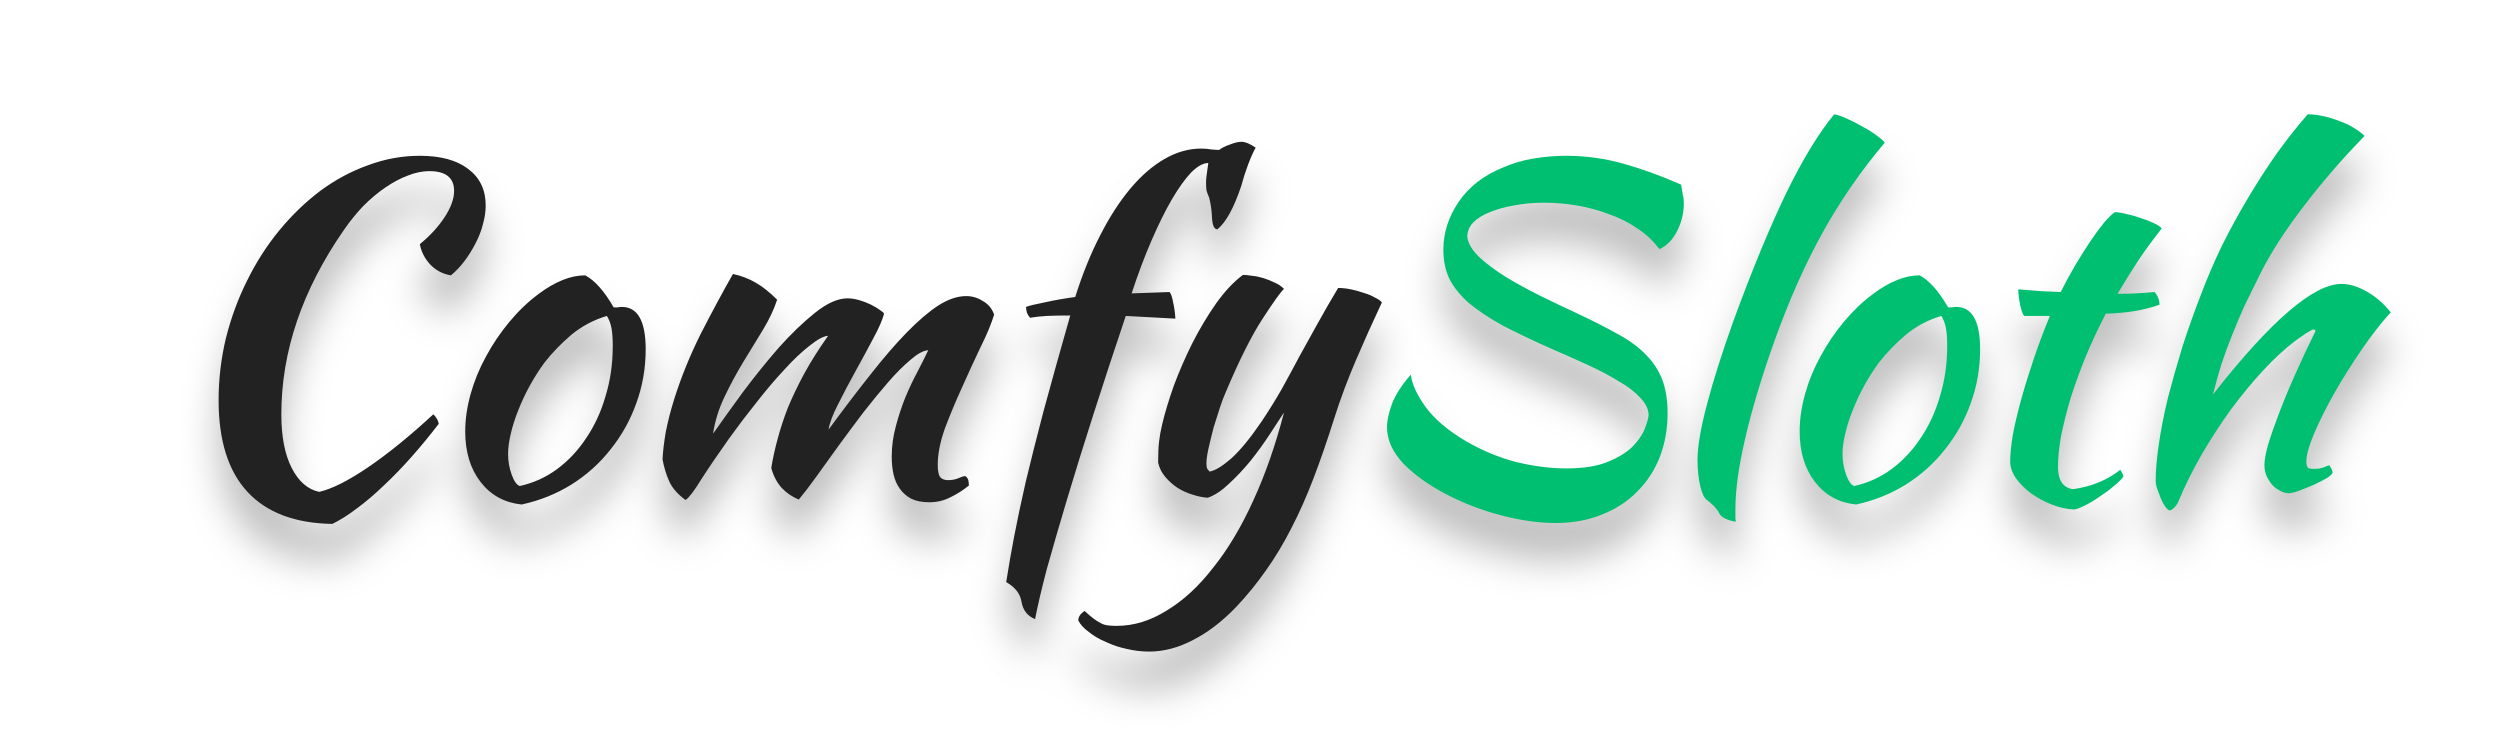
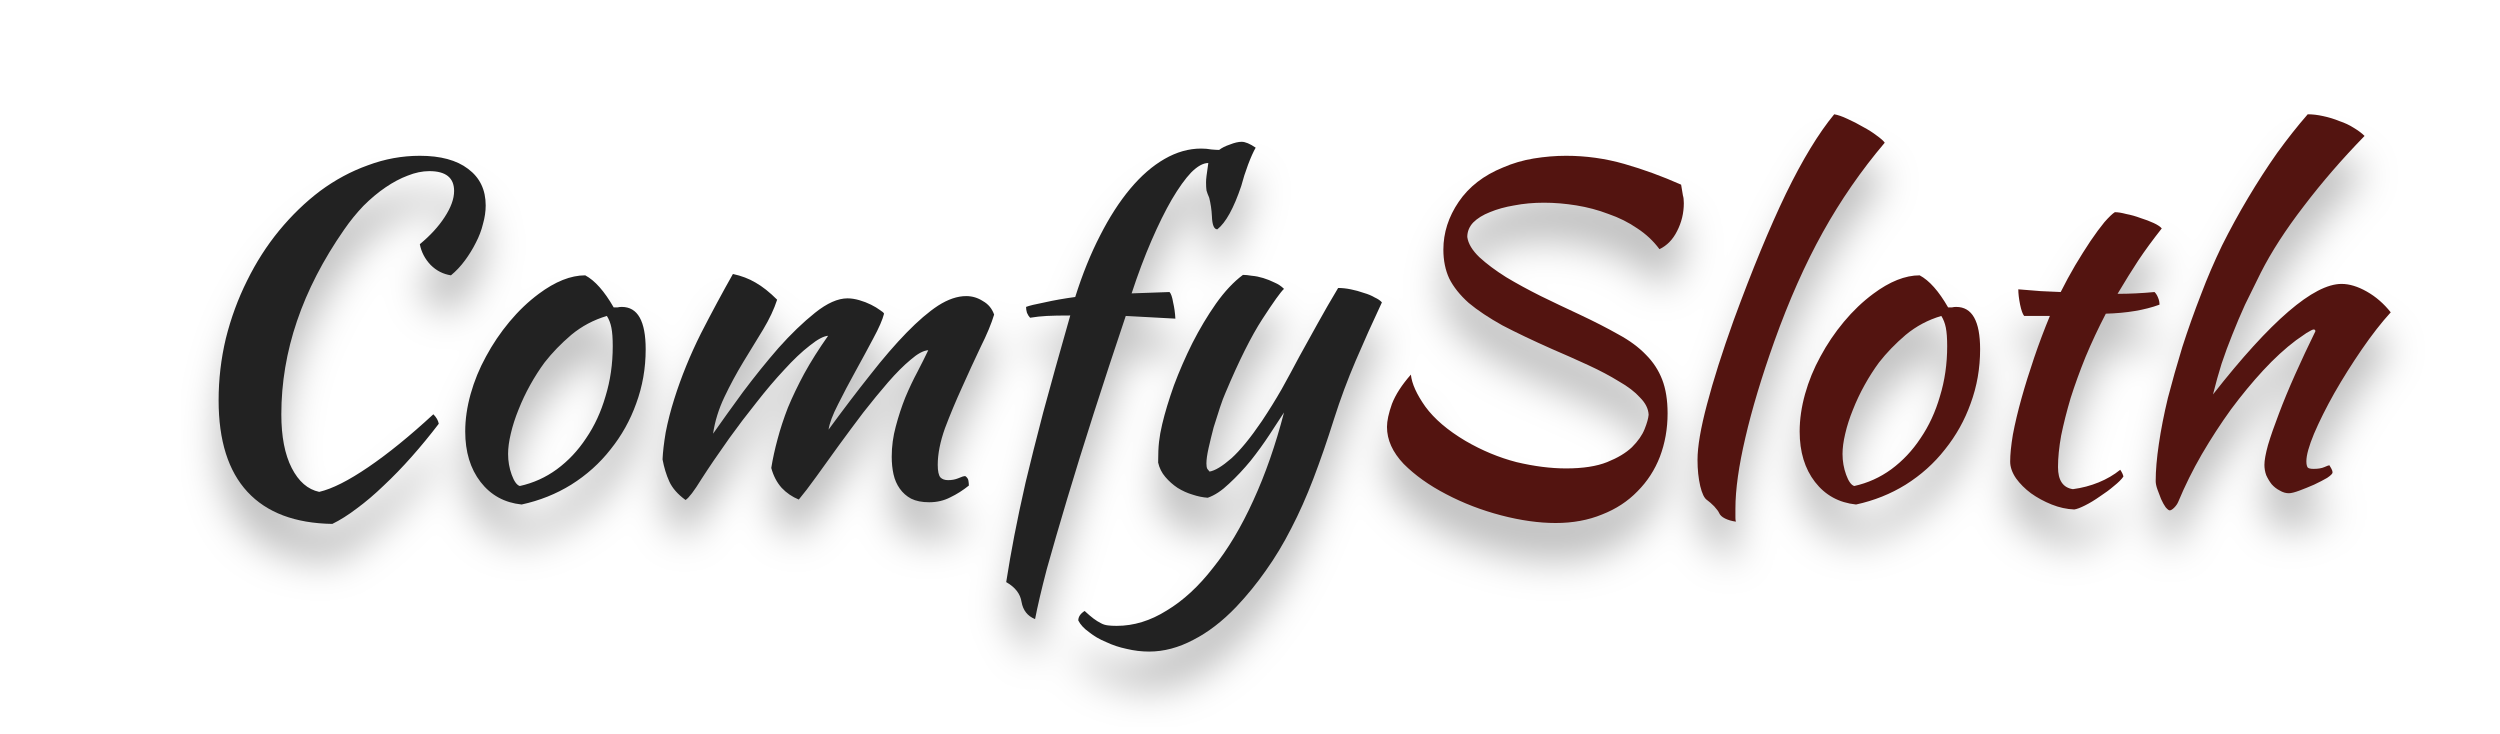
<svg xmlns="http://www.w3.org/2000/svg" width="266" height="78" viewBox="0 0 266 78" fill="none">
  <g filter="url(#filter0_d)">
    <path d="M23.261 42.592C23.261 40.352 23.517 38.16 24.029 36.016C24.573 33.84 25.325 31.792 26.285 29.872C27.245 27.92 28.381 26.144 29.693 24.544C31.037 22.912 32.493 21.504 34.061 20.32C35.661 19.136 37.357 18.224 39.149 17.584C40.941 16.912 42.781 16.576 44.669 16.576C46.877 16.576 48.589 17.04 49.805 17.968C51.053 18.896 51.677 20.192 51.677 21.856C51.677 22.496 51.581 23.152 51.389 23.824C51.229 24.496 50.973 25.168 50.621 25.84C50.301 26.48 49.917 27.104 49.469 27.712C49.021 28.32 48.525 28.848 47.981 29.296C47.149 29.168 46.429 28.8 45.821 28.192C45.213 27.552 44.829 26.816 44.669 25.984C45.789 25.056 46.669 24.096 47.309 23.104C47.981 22.08 48.317 21.152 48.317 20.32C48.317 18.912 47.437 18.208 45.677 18.208C44.941 18.208 44.173 18.368 43.373 18.688C42.605 18.976 41.821 19.392 41.021 19.936C40.221 20.48 39.437 21.136 38.669 21.904C37.933 22.672 37.245 23.52 36.605 24.448C32.157 30.848 29.933 37.392 29.933 44.08C29.933 46.448 30.301 48.352 31.037 49.792C31.773 51.232 32.749 52.08 33.965 52.336C35.341 52.016 37.085 51.136 39.197 49.696C41.309 48.256 43.613 46.384 46.109 44.08C46.429 44.4 46.621 44.736 46.685 45.088C45.757 46.304 44.797 47.472 43.805 48.592C42.813 49.712 41.821 50.736 40.829 51.664C39.869 52.592 38.909 53.408 37.949 54.112C37.021 54.816 36.157 55.36 35.357 55.744C31.389 55.68 28.381 54.544 26.333 52.336C24.285 50.128 23.261 46.88 23.261 42.592ZM55.5 53.68C53.676 53.488 52.22 52.688 51.132 51.28C50.044 49.872 49.5 48.08 49.5 45.904C49.5 44.624 49.692 43.296 50.076 41.92C50.46 40.544 51.004 39.216 51.708 37.936C52.412 36.624 53.244 35.392 54.204 34.24C55.164 33.088 56.204 32.096 57.324 31.264C59.084 29.952 60.732 29.296 62.268 29.296C63.292 29.84 64.3 30.976 65.292 32.704C65.452 32.704 65.596 32.704 65.724 32.704C65.852 32.672 65.996 32.656 66.156 32.656C67.852 32.656 68.7 34.16 68.7 37.168C68.7 39.184 68.364 41.104 67.692 42.928C67.052 44.72 66.14 46.352 64.956 47.824C63.804 49.296 62.412 50.544 60.78 51.568C59.18 52.56 57.42 53.264 55.5 53.68ZM57.948 38.56C57.404 39.296 56.892 40.096 56.412 40.96C55.932 41.824 55.516 42.704 55.164 43.6C54.812 44.464 54.54 45.312 54.348 46.144C54.156 46.944 54.06 47.664 54.06 48.304C54.06 49.072 54.188 49.808 54.444 50.512C54.7 51.216 54.988 51.616 55.308 51.712C56.748 51.392 58.06 50.8 59.244 49.936C60.46 49.04 61.5 47.936 62.364 46.624C63.26 45.312 63.948 43.824 64.428 42.16C64.94 40.496 65.196 38.72 65.196 36.832C65.196 36 65.148 35.344 65.052 34.864C64.956 34.384 64.796 33.968 64.572 33.616C63.164 34.032 61.9 34.704 60.78 35.632C59.692 36.56 58.748 37.536 57.948 38.56ZM98.767 37.264C98.255 37.296 97.631 37.632 96.895 38.272C96.159 38.88 95.359 39.68 94.495 40.672C93.663 41.632 92.783 42.704 91.855 43.888C90.959 45.072 90.079 46.256 89.215 47.44C88.383 48.592 87.599 49.68 86.863 50.704C86.127 51.728 85.503 52.544 84.991 53.152C84.287 52.864 83.679 52.448 83.167 51.904C82.655 51.328 82.287 50.624 82.063 49.792C82.223 48.8 82.447 47.776 82.735 46.72C83.023 45.632 83.391 44.512 83.839 43.36C84.319 42.208 84.895 41.008 85.567 39.76C86.271 38.48 87.119 37.136 88.111 35.728C87.631 35.76 86.975 36.112 86.143 36.784C85.311 37.424 84.415 38.272 83.455 39.328C82.495 40.352 81.503 41.52 80.479 42.832C79.455 44.112 78.495 45.376 77.599 46.624C76.415 48.288 75.423 49.744 74.623 50.992C73.855 52.24 73.295 52.976 72.943 53.2C72.111 52.592 71.535 51.936 71.215 51.232C70.895 50.528 70.655 49.744 70.495 48.88C70.527 48.112 70.639 47.152 70.831 46C71.055 44.848 71.359 43.664 71.743 42.448C72.479 40.112 73.423 37.792 74.575 35.488C75.759 33.184 76.895 31.072 77.983 29.152C78.879 29.344 79.679 29.648 80.383 30.064C81.119 30.48 81.887 31.088 82.687 31.888C82.367 32.88 81.871 33.936 81.199 35.056C80.527 36.144 79.823 37.296 79.087 38.512C78.351 39.728 77.679 40.976 77.071 42.256C76.463 43.536 76.063 44.832 75.871 46.144C76.767 44.864 77.823 43.392 79.039 41.728C80.287 40.064 81.551 38.496 82.831 37.024C84.143 35.552 85.439 34.304 86.719 33.28C87.999 32.256 89.151 31.744 90.175 31.744C90.559 31.744 90.975 31.808 91.423 31.936C91.871 32.064 92.287 32.224 92.671 32.416C93.055 32.608 93.375 32.8 93.631 32.992C93.887 33.152 94.031 33.28 94.063 33.376C93.903 34.016 93.519 34.896 92.911 36.016C92.335 37.104 91.711 38.256 91.039 39.472C90.367 40.688 89.743 41.872 89.167 43.024C88.591 44.144 88.255 45.04 88.159 45.712C89.727 43.568 91.199 41.632 92.575 39.904C93.951 38.144 95.247 36.64 96.463 35.392C97.679 34.144 98.799 33.184 99.823 32.512C100.879 31.84 101.871 31.504 102.799 31.504C103.439 31.504 104.031 31.68 104.575 32.032C105.151 32.352 105.551 32.832 105.775 33.472C105.487 34.432 105.007 35.584 104.335 36.928C103.695 38.272 103.039 39.696 102.367 41.2C101.695 42.672 101.087 44.128 100.543 45.568C100.031 47.008 99.775 48.304 99.775 49.456C99.775 50.128 99.871 50.576 100.063 50.8C100.255 50.992 100.527 51.088 100.879 51.088C101.263 51.088 101.615 51.024 101.935 50.896C102.287 50.736 102.543 50.656 102.703 50.656C102.895 50.784 103.007 50.944 103.039 51.136C103.071 51.328 103.087 51.504 103.087 51.664C102.447 52.176 101.791 52.592 101.119 52.912C100.447 53.264 99.695 53.44 98.863 53.44C98.095 53.44 97.455 53.312 96.943 53.056C96.463 52.8 96.063 52.448 95.743 52C95.423 51.552 95.199 51.04 95.071 50.464C94.943 49.888 94.879 49.264 94.879 48.592C94.879 47.504 95.023 46.432 95.311 45.376C95.599 44.288 95.935 43.264 96.319 42.304C96.735 41.312 97.167 40.4 97.615 39.568C98.063 38.704 98.447 37.936 98.767 37.264ZM110.132 65.872C109.332 65.552 108.852 64.944 108.692 64.048C108.564 63.184 108.02 62.48 107.06 61.936C107.316 60.304 107.604 58.656 107.924 56.992C108.244 55.328 108.644 53.44 109.124 51.328C109.636 49.184 110.26 46.704 110.996 43.888C111.764 41.04 112.724 37.6 113.876 33.568C112.82 33.568 111.988 33.584 111.38 33.616C110.772 33.648 110.18 33.712 109.604 33.808C109.476 33.68 109.364 33.504 109.268 33.28C109.204 33.056 109.172 32.848 109.172 32.656C109.492 32.528 110.148 32.368 111.14 32.176C112.132 31.952 113.22 31.76 114.404 31.6C115.172 29.168 116.052 26.992 117.044 25.072C118.036 23.12 119.108 21.456 120.26 20.08C121.412 18.704 122.628 17.648 123.908 16.912C125.188 16.176 126.484 15.808 127.796 15.808C128.18 15.808 128.548 15.84 128.9 15.904C129.252 15.936 129.524 15.952 129.716 15.952C130.004 15.728 130.388 15.536 130.868 15.376C131.348 15.184 131.764 15.088 132.116 15.088C132.5 15.088 132.996 15.296 133.604 15.712C133.348 16.16 133.076 16.768 132.788 17.536C132.5 18.304 132.26 19.056 132.068 19.792C131.268 22.16 130.42 23.696 129.524 24.4C129.172 24.4 128.98 23.936 128.948 23.008C128.916 22.336 128.82 21.68 128.66 21.04C128.532 20.752 128.436 20.496 128.372 20.272C128.34 20.048 128.324 19.76 128.324 19.408C128.324 19.216 128.34 18.992 128.372 18.736C128.404 18.448 128.468 17.984 128.564 17.344C128.02 17.344 127.412 17.68 126.74 18.352C126.1 19.024 125.412 19.984 124.676 21.232C123.972 22.448 123.252 23.904 122.516 25.6C121.78 27.296 121.076 29.168 120.404 31.216L124.436 31.072C124.596 31.232 124.724 31.6 124.82 32.176C124.948 32.72 125.028 33.296 125.06 33.904L119.78 33.616C118.564 37.232 117.428 40.688 116.372 43.984C115.316 47.28 114.372 50.32 113.54 53.104C112.708 55.888 111.988 58.368 111.38 60.544C110.804 62.752 110.388 64.528 110.132 65.872ZM141.946 44.56C141.21 46.896 140.474 49.024 139.738 50.944C139.002 52.864 138.218 54.624 137.386 56.224C136.554 57.856 135.658 59.344 134.698 60.688C133.738 62.064 132.682 63.36 131.53 64.576C130.058 66.112 128.538 67.28 126.97 68.08C125.402 68.912 123.834 69.328 122.266 69.328C121.466 69.328 120.666 69.232 119.866 69.04C119.098 68.88 118.378 68.64 117.706 68.32C117.002 68.032 116.394 67.68 115.882 67.264C115.338 66.88 114.954 66.464 114.73 66.016C114.73 65.632 114.954 65.296 115.402 65.008C115.786 65.36 116.106 65.632 116.362 65.824C116.618 66.016 116.874 66.176 117.13 66.304C117.354 66.432 117.61 66.512 117.898 66.544C118.154 66.576 118.458 66.592 118.81 66.592C120.634 66.592 122.41 66.048 124.138 64.96C125.898 63.904 127.546 62.384 129.082 60.4C130.65 58.448 132.074 56.064 133.354 53.248C134.634 50.464 135.722 47.344 136.618 43.888C136.202 44.528 135.69 45.312 135.082 46.24C134.474 47.168 133.802 48.096 133.066 49.024C132.33 49.92 131.562 50.736 130.762 51.472C129.994 52.208 129.242 52.704 128.506 52.96C127.994 52.928 127.45 52.816 126.874 52.624C126.33 52.464 125.802 52.224 125.29 51.904C124.81 51.584 124.378 51.2 123.994 50.752C123.61 50.304 123.354 49.792 123.226 49.216C123.226 48.288 123.258 47.552 123.322 47.008C123.386 46.432 123.498 45.808 123.658 45.136C123.946 43.92 124.362 42.544 124.906 41.008C125.482 39.472 126.138 37.968 126.874 36.496C127.642 34.992 128.474 33.6 129.37 32.32C130.298 31.008 131.258 29.984 132.25 29.248C132.506 29.248 132.826 29.28 133.21 29.344C133.594 29.376 133.994 29.456 134.41 29.584C134.826 29.712 135.226 29.872 135.61 30.064C135.994 30.224 136.33 30.448 136.618 30.736C136.266 31.056 135.498 32.128 134.314 33.952C133.13 35.776 131.818 38.4 130.378 41.824C130.218 42.176 130.026 42.688 129.802 43.36C129.578 44.032 129.354 44.736 129.13 45.472C128.938 46.208 128.762 46.928 128.602 47.632C128.442 48.336 128.362 48.896 128.362 49.312C128.362 49.568 128.394 49.76 128.458 49.888C128.554 50.016 128.634 50.112 128.698 50.176C129.274 50.08 130.042 49.616 131.002 48.784C131.962 47.92 133.05 46.592 134.266 44.8C135.034 43.648 135.738 42.512 136.378 41.392C137.018 40.24 137.642 39.088 138.25 37.936C138.89 36.784 139.546 35.6 140.218 34.384C140.89 33.168 141.61 31.92 142.378 30.64C142.794 30.64 143.242 30.688 143.722 30.784C144.202 30.88 144.666 31.008 145.114 31.168C145.562 31.296 145.946 31.456 146.266 31.648C146.618 31.808 146.874 31.984 147.034 32.176C146.042 34.288 145.114 36.352 144.25 38.368C143.386 40.384 142.618 42.448 141.946 44.56Z" fill="#222222" />
-     <path d="M178.871 19.648C178.967 20.192 179.031 20.576 179.063 20.8C179.127 20.992 179.159 21.264 179.159 21.616C179.159 22.672 178.919 23.664 178.439 24.592C177.991 25.488 177.367 26.128 176.567 26.512C175.927 25.648 175.143 24.912 174.215 24.304C173.287 23.664 172.263 23.152 171.143 22.768C170.055 22.352 168.919 22.048 167.735 21.856C166.551 21.664 165.399 21.568 164.279 21.568C163.159 21.568 162.103 21.664 161.111 21.856C160.151 22.016 159.287 22.256 158.519 22.576C157.783 22.864 157.191 23.232 156.743 23.68C156.327 24.128 156.119 24.64 156.119 25.216C156.215 25.92 156.647 26.64 157.415 27.376C158.183 28.08 159.127 28.784 160.247 29.488C161.367 30.16 162.599 30.832 163.943 31.504C165.319 32.176 166.663 32.816 167.975 33.424C169.607 34.192 171.015 34.912 172.199 35.584C173.383 36.224 174.359 36.944 175.127 37.744C175.895 38.512 176.471 39.392 176.855 40.384C177.239 41.376 177.431 42.576 177.431 43.984C177.431 45.616 177.159 47.152 176.615 48.592C176.071 50 175.271 51.232 174.215 52.288C173.191 53.344 171.943 54.16 170.471 54.736C168.999 55.344 167.351 55.648 165.527 55.648C163.735 55.648 161.799 55.376 159.719 54.832C157.639 54.288 155.687 53.536 153.863 52.576C152.071 51.648 150.567 50.576 149.351 49.36C148.167 48.112 147.575 46.8 147.575 45.424C147.575 44.784 147.751 43.968 148.103 42.976C148.487 41.984 149.159 40.944 150.119 39.856C150.215 40.816 150.727 41.952 151.655 43.264C152.615 44.576 154.039 45.792 155.927 46.912C157.687 47.936 159.495 48.688 161.351 49.168C163.239 49.616 164.999 49.84 166.631 49.84C168.423 49.84 169.879 49.616 170.999 49.168C172.119 48.72 172.999 48.192 173.639 47.584C174.279 46.944 174.727 46.304 174.983 45.664C175.239 45.024 175.383 44.512 175.415 44.128C175.383 43.488 175.079 42.88 174.503 42.304C173.959 41.696 173.207 41.12 172.247 40.576C171.319 40 170.231 39.424 168.983 38.848C167.735 38.272 166.439 37.696 165.095 37.12C163.079 36.224 161.335 35.392 159.863 34.624C158.423 33.824 157.223 33.024 156.263 32.224C155.335 31.392 154.647 30.528 154.199 29.632C153.783 28.736 153.575 27.712 153.575 26.56C153.575 24.768 154.119 23.072 155.207 21.472C156.295 19.872 157.863 18.656 159.911 17.824C160.935 17.376 162.023 17.056 163.175 16.864C164.359 16.672 165.511 16.576 166.631 16.576C168.743 16.576 170.807 16.864 172.823 17.44C174.839 18.016 176.855 18.752 178.871 19.648ZM180.616 48.928C180.616 47.52 180.952 45.552 181.624 43.024C182.296 40.464 183.24 37.488 184.456 34.096C186.44 28.688 188.296 24.192 190.024 20.608C191.784 16.992 193.496 14.176 195.16 12.16C195.544 12.224 196.008 12.384 196.552 12.64C197.128 12.896 197.688 13.184 198.232 13.504C198.776 13.792 199.256 14.096 199.672 14.416C200.12 14.736 200.408 14.992 200.536 15.184C198.04 18.128 195.848 21.296 193.96 24.688C192.072 28.08 190.344 31.968 188.776 36.352C187.432 40.128 186.408 43.536 185.704 46.576C185 49.584 184.648 52.096 184.648 54.112C184.648 54.656 184.648 54.992 184.648 55.12C184.648 55.248 184.664 55.376 184.696 55.504C184.248 55.44 183.864 55.328 183.544 55.168C183.224 55.008 183.016 54.816 182.92 54.592C182.856 54.432 182.68 54.192 182.392 53.872C182.104 53.584 181.848 53.36 181.624 53.2C181.336 53.008 181.096 52.512 180.904 51.712C180.712 50.88 180.616 49.952 180.616 48.928ZM197.484 53.68C195.66 53.488 194.204 52.688 193.116 51.28C192.028 49.872 191.484 48.08 191.484 45.904C191.484 44.624 191.676 43.296 192.06 41.92C192.444 40.544 192.988 39.216 193.692 37.936C194.396 36.624 195.228 35.392 196.188 34.24C197.148 33.088 198.188 32.096 199.308 31.264C201.068 29.952 202.716 29.296 204.252 29.296C205.276 29.84 206.284 30.976 207.276 32.704C207.436 32.704 207.58 32.704 207.708 32.704C207.836 32.672 207.98 32.656 208.14 32.656C209.836 32.656 210.684 34.16 210.684 37.168C210.684 39.184 210.348 41.104 209.676 42.928C209.036 44.72 208.124 46.352 206.94 47.824C205.788 49.296 204.396 50.544 202.764 51.568C201.164 52.56 199.404 53.264 197.484 53.68ZM199.932 38.56C199.388 39.296 198.876 40.096 198.396 40.96C197.916 41.824 197.5 42.704 197.148 43.6C196.796 44.464 196.524 45.312 196.332 46.144C196.14 46.944 196.044 47.664 196.044 48.304C196.044 49.072 196.172 49.808 196.428 50.512C196.684 51.216 196.972 51.616 197.292 51.712C198.732 51.392 200.044 50.8 201.228 49.936C202.444 49.04 203.484 47.936 204.348 46.624C205.244 45.312 205.932 43.824 206.412 42.16C206.924 40.496 207.18 38.72 207.18 36.832C207.18 36 207.132 35.344 207.036 34.864C206.94 34.384 206.78 33.968 206.556 33.616C205.148 34.032 203.884 34.704 202.764 35.632C201.676 36.56 200.732 37.536 199.932 38.56ZM215.371 33.616C215.211 33.424 215.067 33.024 214.939 32.416C214.811 31.776 214.747 31.232 214.747 30.784C215.579 30.848 216.379 30.912 217.147 30.976C217.915 31.008 218.619 31.04 219.259 31.072C219.739 30.112 220.251 29.168 220.795 28.24C221.371 27.28 221.915 26.416 222.427 25.648C222.971 24.848 223.467 24.176 223.915 23.632C224.395 23.088 224.763 22.736 225.019 22.576C225.339 22.576 225.739 22.64 226.219 22.768C226.731 22.864 227.243 23.008 227.755 23.2C228.267 23.36 228.731 23.536 229.147 23.728C229.563 23.92 229.851 24.112 230.011 24.304C229.051 25.52 228.219 26.656 227.515 27.712C226.843 28.736 226.107 29.92 225.307 31.264C225.947 31.264 226.587 31.248 227.227 31.216C227.899 31.184 228.571 31.136 229.243 31.072C229.403 31.232 229.531 31.44 229.627 31.696C229.723 31.92 229.771 32.16 229.771 32.416C228.203 32.992 226.299 33.312 224.059 33.376C223.259 34.912 222.539 36.448 221.899 37.984C221.291 39.488 220.763 40.944 220.315 42.352C219.899 43.76 219.563 45.088 219.307 46.336C219.083 47.584 218.971 48.704 218.971 49.696C218.971 51.104 219.499 51.888 220.555 52.048C221.515 51.92 222.427 51.68 223.291 51.328C224.155 50.976 224.923 50.528 225.595 49.984C225.787 50.272 225.899 50.512 225.931 50.704C225.739 50.992 225.403 51.328 224.923 51.712C224.475 52.096 223.979 52.464 223.435 52.816C222.891 53.2 222.363 53.52 221.851 53.776C221.339 54.032 220.955 54.176 220.699 54.208C219.899 54.176 219.099 54 218.299 53.68C217.499 53.36 216.763 52.96 216.091 52.48C215.451 52 214.923 51.472 214.507 50.896C214.091 50.288 213.883 49.696 213.883 49.12C213.883 48.352 213.979 47.392 214.171 46.24C214.395 45.056 214.699 43.776 215.083 42.4C215.467 41.024 215.915 39.584 216.427 38.08C216.939 36.576 217.499 35.088 218.107 33.616H215.371ZM229.366 51.184C229.366 50.064 229.478 48.752 229.702 47.248C229.926 45.712 230.246 44.08 230.662 42.352C231.11 40.624 231.622 38.816 232.198 36.928C232.806 35.04 233.478 33.152 234.214 31.264C234.854 29.568 235.59 27.856 236.422 26.128C237.286 24.4 238.214 22.704 239.206 21.04C240.198 19.376 241.222 17.792 242.278 16.288C243.366 14.784 244.454 13.408 245.542 12.16C246.054 12.16 246.598 12.224 247.174 12.352C247.782 12.48 248.358 12.656 248.902 12.88C249.478 13.072 249.99 13.312 250.438 13.6C250.918 13.888 251.302 14.176 251.59 14.464C249.19 16.928 247.03 19.424 245.11 21.952C243.19 24.448 241.67 26.8 240.55 29.008C239.942 30.224 239.382 31.36 238.87 32.416C238.39 33.472 237.942 34.528 237.526 35.584C237.11 36.608 236.726 37.648 236.374 38.704C236.054 39.728 235.75 40.816 235.462 41.968C241.606 34.128 246.166 30.208 249.142 30.208C249.974 30.208 250.87 30.48 251.83 31.024C252.79 31.568 253.638 32.304 254.374 33.232C253.382 34.32 252.358 35.632 251.302 37.168C250.246 38.704 249.27 40.256 248.374 41.824C247.51 43.36 246.79 44.8 246.214 46.144C245.67 47.456 245.398 48.432 245.398 49.072C245.398 49.392 245.446 49.616 245.542 49.744C245.638 49.84 245.846 49.888 246.166 49.888C246.646 49.888 247.03 49.824 247.318 49.696C247.606 49.568 247.782 49.504 247.846 49.504C248.006 49.76 248.102 49.936 248.134 50.032C248.166 50.128 248.182 50.208 248.182 50.272C248.182 50.4 247.99 50.592 247.606 50.848C247.222 51.072 246.758 51.312 246.214 51.568C245.702 51.792 245.19 52 244.678 52.192C244.166 52.384 243.782 52.48 243.526 52.48C243.206 52.48 242.886 52.384 242.566 52.192C242.246 52.032 241.958 51.808 241.702 51.52C241.478 51.232 241.286 50.912 241.126 50.56C240.998 50.208 240.934 49.84 240.934 49.456C240.934 48.976 241.062 48.272 241.318 47.344C241.606 46.384 241.99 45.28 242.47 44.032C242.95 42.752 243.526 41.36 244.198 39.856C244.87 38.352 245.59 36.816 246.358 35.248C246.358 35.12 246.294 35.056 246.166 35.056C246.07 35.056 245.814 35.184 245.398 35.44C245.014 35.696 244.646 35.952 244.294 36.208C243.142 37.072 241.974 38.144 240.79 39.424C239.638 40.672 238.502 42.048 237.382 43.552C236.294 45.056 235.254 46.656 234.262 48.352C233.302 50.016 232.47 51.696 231.766 53.392C231.67 53.616 231.526 53.824 231.334 54.016C231.142 54.208 230.982 54.304 230.854 54.304C230.758 54.304 230.614 54.192 230.422 53.968C230.262 53.744 230.102 53.456 229.942 53.104C229.814 52.784 229.686 52.448 229.558 52.096C229.43 51.744 229.366 51.44 229.366 51.184Z" fill="#01bf71" />
+     <path d="M178.871 19.648C178.967 20.192 179.031 20.576 179.063 20.8C179.127 20.992 179.159 21.264 179.159 21.616C179.159 22.672 178.919 23.664 178.439 24.592C177.991 25.488 177.367 26.128 176.567 26.512C175.927 25.648 175.143 24.912 174.215 24.304C173.287 23.664 172.263 23.152 171.143 22.768C170.055 22.352 168.919 22.048 167.735 21.856C166.551 21.664 165.399 21.568 164.279 21.568C163.159 21.568 162.103 21.664 161.111 21.856C160.151 22.016 159.287 22.256 158.519 22.576C157.783 22.864 157.191 23.232 156.743 23.68C156.327 24.128 156.119 24.64 156.119 25.216C156.215 25.92 156.647 26.64 157.415 27.376C158.183 28.08 159.127 28.784 160.247 29.488C161.367 30.16 162.599 30.832 163.943 31.504C165.319 32.176 166.663 32.816 167.975 33.424C169.607 34.192 171.015 34.912 172.199 35.584C173.383 36.224 174.359 36.944 175.127 37.744C175.895 38.512 176.471 39.392 176.855 40.384C177.239 41.376 177.431 42.576 177.431 43.984C177.431 45.616 177.159 47.152 176.615 48.592C176.071 50 175.271 51.232 174.215 52.288C173.191 53.344 171.943 54.16 170.471 54.736C168.999 55.344 167.351 55.648 165.527 55.648C163.735 55.648 161.799 55.376 159.719 54.832C157.639 54.288 155.687 53.536 153.863 52.576C152.071 51.648 150.567 50.576 149.351 49.36C148.167 48.112 147.575 46.8 147.575 45.424C147.575 44.784 147.751 43.968 148.103 42.976C148.487 41.984 149.159 40.944 150.119 39.856C150.215 40.816 150.727 41.952 151.655 43.264C152.615 44.576 154.039 45.792 155.927 46.912C157.687 47.936 159.495 48.688 161.351 49.168C163.239 49.616 164.999 49.84 166.631 49.84C168.423 49.84 169.879 49.616 170.999 49.168C172.119 48.72 172.999 48.192 173.639 47.584C174.279 46.944 174.727 46.304 174.983 45.664C175.239 45.024 175.383 44.512 175.415 44.128C175.383 43.488 175.079 42.88 174.503 42.304C173.959 41.696 173.207 41.12 172.247 40.576C171.319 40 170.231 39.424 168.983 38.848C167.735 38.272 166.439 37.696 165.095 37.12C163.079 36.224 161.335 35.392 159.863 34.624C158.423 33.824 157.223 33.024 156.263 32.224C155.335 31.392 154.647 30.528 154.199 29.632C153.783 28.736 153.575 27.712 153.575 26.56C153.575 24.768 154.119 23.072 155.207 21.472C156.295 19.872 157.863 18.656 159.911 17.824C160.935 17.376 162.023 17.056 163.175 16.864C164.359 16.672 165.511 16.576 166.631 16.576C168.743 16.576 170.807 16.864 172.823 17.44C174.839 18.016 176.855 18.752 178.871 19.648ZM180.616 48.928C180.616 47.52 180.952 45.552 181.624 43.024C182.296 40.464 183.24 37.488 184.456 34.096C186.44 28.688 188.296 24.192 190.024 20.608C191.784 16.992 193.496 14.176 195.16 12.16C195.544 12.224 196.008 12.384 196.552 12.64C197.128 12.896 197.688 13.184 198.232 13.504C198.776 13.792 199.256 14.096 199.672 14.416C200.12 14.736 200.408 14.992 200.536 15.184C198.04 18.128 195.848 21.296 193.96 24.688C192.072 28.08 190.344 31.968 188.776 36.352C187.432 40.128 186.408 43.536 185.704 46.576C185 49.584 184.648 52.096 184.648 54.112C184.648 54.656 184.648 54.992 184.648 55.12C184.648 55.248 184.664 55.376 184.696 55.504C184.248 55.44 183.864 55.328 183.544 55.168C183.224 55.008 183.016 54.816 182.92 54.592C182.856 54.432 182.68 54.192 182.392 53.872C182.104 53.584 181.848 53.36 181.624 53.2C181.336 53.008 181.096 52.512 180.904 51.712C180.712 50.88 180.616 49.952 180.616 48.928ZM197.484 53.68C195.66 53.488 194.204 52.688 193.116 51.28C192.028 49.872 191.484 48.08 191.484 45.904C191.484 44.624 191.676 43.296 192.06 41.92C192.444 40.544 192.988 39.216 193.692 37.936C194.396 36.624 195.228 35.392 196.188 34.24C197.148 33.088 198.188 32.096 199.308 31.264C201.068 29.952 202.716 29.296 204.252 29.296C205.276 29.84 206.284 30.976 207.276 32.704C207.436 32.704 207.58 32.704 207.708 32.704C207.836 32.672 207.98 32.656 208.14 32.656C209.836 32.656 210.684 34.16 210.684 37.168C210.684 39.184 210.348 41.104 209.676 42.928C209.036 44.72 208.124 46.352 206.94 47.824C205.788 49.296 204.396 50.544 202.764 51.568C201.164 52.56 199.404 53.264 197.484 53.68ZM199.932 38.56C199.388 39.296 198.876 40.096 198.396 40.96C197.916 41.824 197.5 42.704 197.148 43.6C196.796 44.464 196.524 45.312 196.332 46.144C196.14 46.944 196.044 47.664 196.044 48.304C196.044 49.072 196.172 49.808 196.428 50.512C196.684 51.216 196.972 51.616 197.292 51.712C198.732 51.392 200.044 50.8 201.228 49.936C202.444 49.04 203.484 47.936 204.348 46.624C205.244 45.312 205.932 43.824 206.412 42.16C206.924 40.496 207.18 38.72 207.18 36.832C207.18 36 207.132 35.344 207.036 34.864C206.94 34.384 206.78 33.968 206.556 33.616C205.148 34.032 203.884 34.704 202.764 35.632C201.676 36.56 200.732 37.536 199.932 38.56ZM215.371 33.616C215.211 33.424 215.067 33.024 214.939 32.416C214.811 31.776 214.747 31.232 214.747 30.784C215.579 30.848 216.379 30.912 217.147 30.976C217.915 31.008 218.619 31.04 219.259 31.072C219.739 30.112 220.251 29.168 220.795 28.24C221.371 27.28 221.915 26.416 222.427 25.648C222.971 24.848 223.467 24.176 223.915 23.632C224.395 23.088 224.763 22.736 225.019 22.576C225.339 22.576 225.739 22.64 226.219 22.768C226.731 22.864 227.243 23.008 227.755 23.2C228.267 23.36 228.731 23.536 229.147 23.728C229.563 23.92 229.851 24.112 230.011 24.304C229.051 25.52 228.219 26.656 227.515 27.712C226.843 28.736 226.107 29.92 225.307 31.264C225.947 31.264 226.587 31.248 227.227 31.216C227.899 31.184 228.571 31.136 229.243 31.072C229.403 31.232 229.531 31.44 229.627 31.696C229.723 31.92 229.771 32.16 229.771 32.416C228.203 32.992 226.299 33.312 224.059 33.376C223.259 34.912 222.539 36.448 221.899 37.984C221.291 39.488 220.763 40.944 220.315 42.352C219.899 43.76 219.563 45.088 219.307 46.336C219.083 47.584 218.971 48.704 218.971 49.696C218.971 51.104 219.499 51.888 220.555 52.048C221.515 51.92 222.427 51.68 223.291 51.328C224.155 50.976 224.923 50.528 225.595 49.984C225.787 50.272 225.899 50.512 225.931 50.704C225.739 50.992 225.403 51.328 224.923 51.712C224.475 52.096 223.979 52.464 223.435 52.816C222.891 53.2 222.363 53.52 221.851 53.776C221.339 54.032 220.955 54.176 220.699 54.208C219.899 54.176 219.099 54 218.299 53.68C217.499 53.36 216.763 52.96 216.091 52.48C215.451 52 214.923 51.472 214.507 50.896C214.091 50.288 213.883 49.696 213.883 49.12C213.883 48.352 213.979 47.392 214.171 46.24C214.395 45.056 214.699 43.776 215.083 42.4C215.467 41.024 215.915 39.584 216.427 38.08C216.939 36.576 217.499 35.088 218.107 33.616H215.371ZM229.366 51.184C229.366 50.064 229.478 48.752 229.702 47.248C229.926 45.712 230.246 44.08 230.662 42.352C231.11 40.624 231.622 38.816 232.198 36.928C232.806 35.04 233.478 33.152 234.214 31.264C234.854 29.568 235.59 27.856 236.422 26.128C237.286 24.4 238.214 22.704 239.206 21.04C240.198 19.376 241.222 17.792 242.278 16.288C243.366 14.784 244.454 13.408 245.542 12.16C246.054 12.16 246.598 12.224 247.174 12.352C247.782 12.48 248.358 12.656 248.902 12.88C249.478 13.072 249.99 13.312 250.438 13.6C250.918 13.888 251.302 14.176 251.59 14.464C249.19 16.928 247.03 19.424 245.11 21.952C243.19 24.448 241.67 26.8 240.55 29.008C239.942 30.224 239.382 31.36 238.87 32.416C238.39 33.472 237.942 34.528 237.526 35.584C237.11 36.608 236.726 37.648 236.374 38.704C236.054 39.728 235.75 40.816 235.462 41.968C241.606 34.128 246.166 30.208 249.142 30.208C249.974 30.208 250.87 30.48 251.83 31.024C252.79 31.568 253.638 32.304 254.374 33.232C253.382 34.32 252.358 35.632 251.302 37.168C250.246 38.704 249.27 40.256 248.374 41.824C247.51 43.36 246.79 44.8 246.214 46.144C245.67 47.456 245.398 48.432 245.398 49.072C245.398 49.392 245.446 49.616 245.542 49.744C245.638 49.84 245.846 49.888 246.166 49.888C246.646 49.888 247.03 49.824 247.318 49.696C247.606 49.568 247.782 49.504 247.846 49.504C248.006 49.76 248.102 49.936 248.134 50.032C248.166 50.128 248.182 50.208 248.182 50.272C248.182 50.4 247.99 50.592 247.606 50.848C247.222 51.072 246.758 51.312 246.214 51.568C245.702 51.792 245.19 52 244.678 52.192C244.166 52.384 243.782 52.48 243.526 52.48C243.206 52.48 242.886 52.384 242.566 52.192C242.246 52.032 241.958 51.808 241.702 51.52C241.478 51.232 241.286 50.912 241.126 50.56C240.998 50.208 240.934 49.84 240.934 49.456C240.934 48.976 241.062 48.272 241.318 47.344C241.606 46.384 241.99 45.28 242.47 44.032C242.95 42.752 243.526 41.36 244.198 39.856C244.87 38.352 245.59 36.816 246.358 35.248C246.358 35.12 246.294 35.056 246.166 35.056C246.07 35.056 245.814 35.184 245.398 35.44C245.014 35.696 244.646 35.952 244.294 36.208C243.142 37.072 241.974 38.144 240.79 39.424C239.638 40.672 238.502 42.048 237.382 43.552C236.294 45.056 235.254 46.656 234.262 48.352C233.302 50.016 232.47 51.696 231.766 53.392C231.67 53.616 231.526 53.824 231.334 54.016C231.142 54.208 230.982 54.304 230.854 54.304C230.758 54.304 230.614 54.192 230.422 53.968C230.262 53.744 230.102 53.456 229.942 53.104C229.814 52.784 229.686 52.448 229.558 52.096C229.43 51.744 229.366 51.44 229.366 51.184Z" fill="#531410" />
  </g>
  <defs>
    <filter id="filter0_d" x="19.261" y="12.16" width="239.113" height="65.168" filterUnits="userSpaceOnUse" color-interpolation-filters="sRGB">
      <feFlood flood-opacity="0" result="BackgroundImageFix" />
      <feColorMatrix in="SourceAlpha" type="matrix" values="0 0 0 0 0 0 0 0 0 0 0 0 0 0 0 0 0 0 127 0" />
      <feOffset dy="4" />
      <feGaussianBlur stdDeviation="2" />
      <feColorMatrix type="matrix" values="0 0 0 0 0 0 0 0 0 0 0 0 0 0 0 0 0 0 0.25 0" />
      <feBlend mode="normal" in2="BackgroundImageFix" result="effect1_dropShadow" />
      <feBlend mode="normal" in="SourceGraphic" in2="effect1_dropShadow" result="shape" />
    </filter>
  </defs>
</svg>
